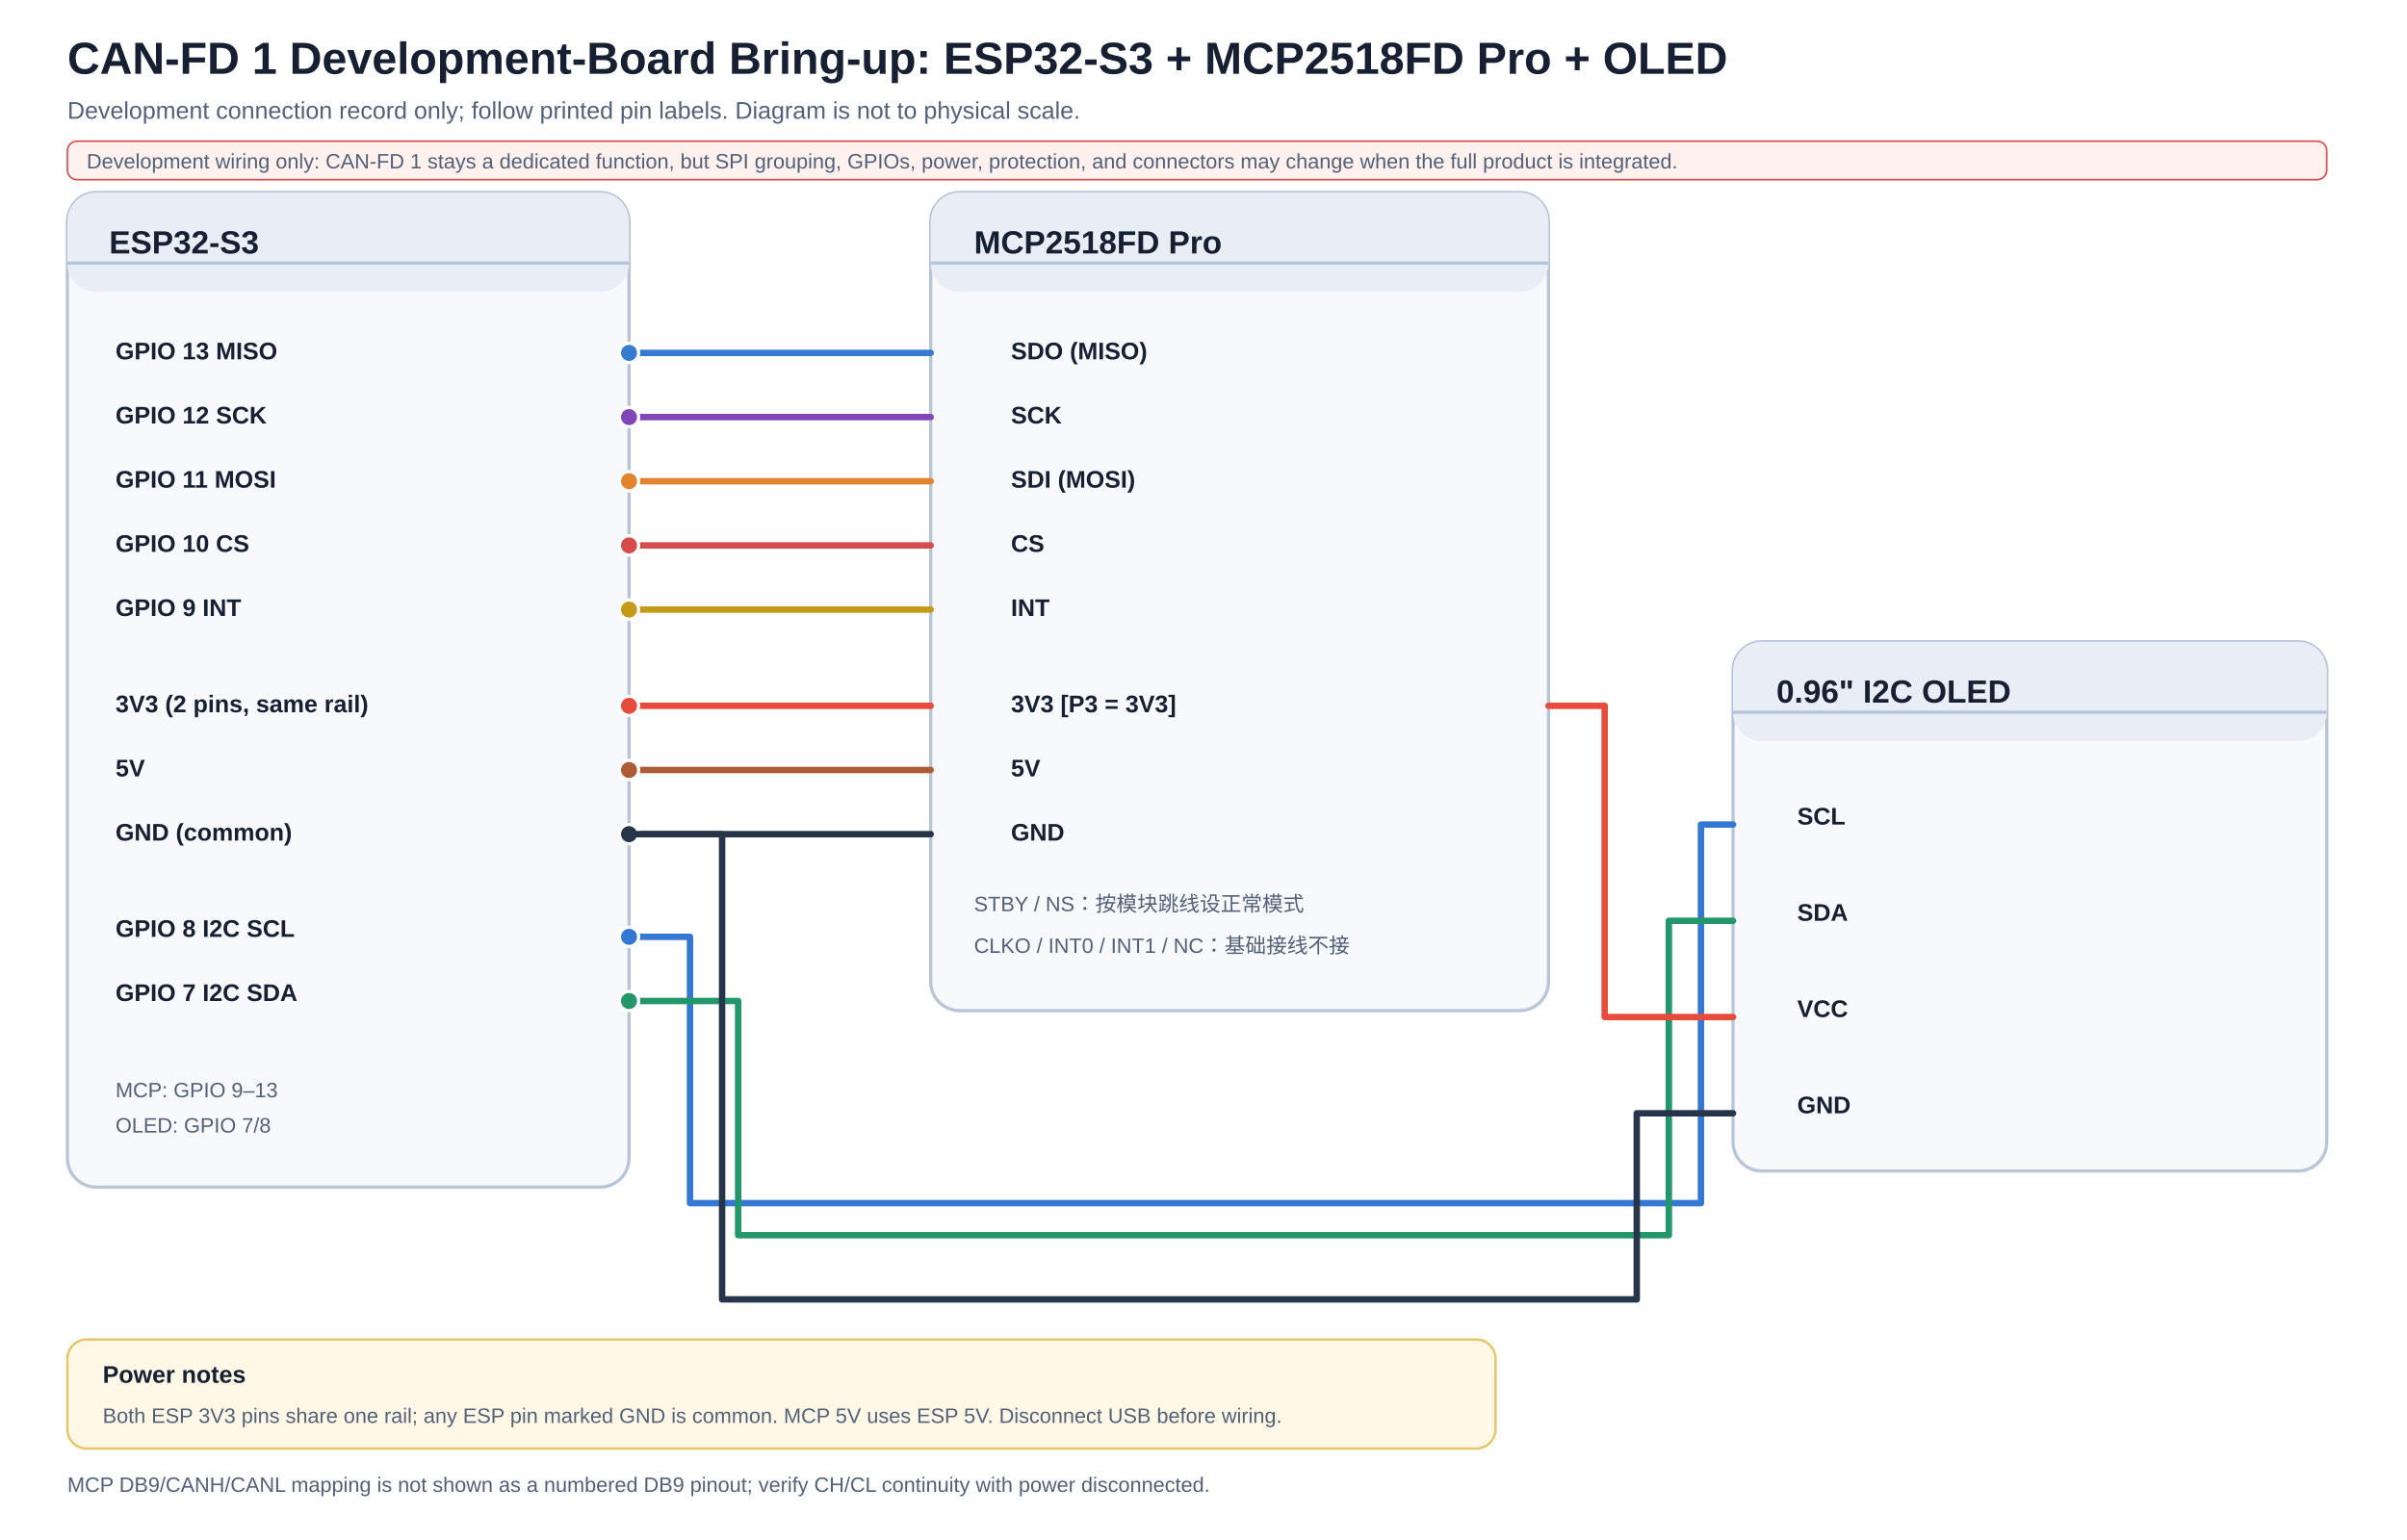
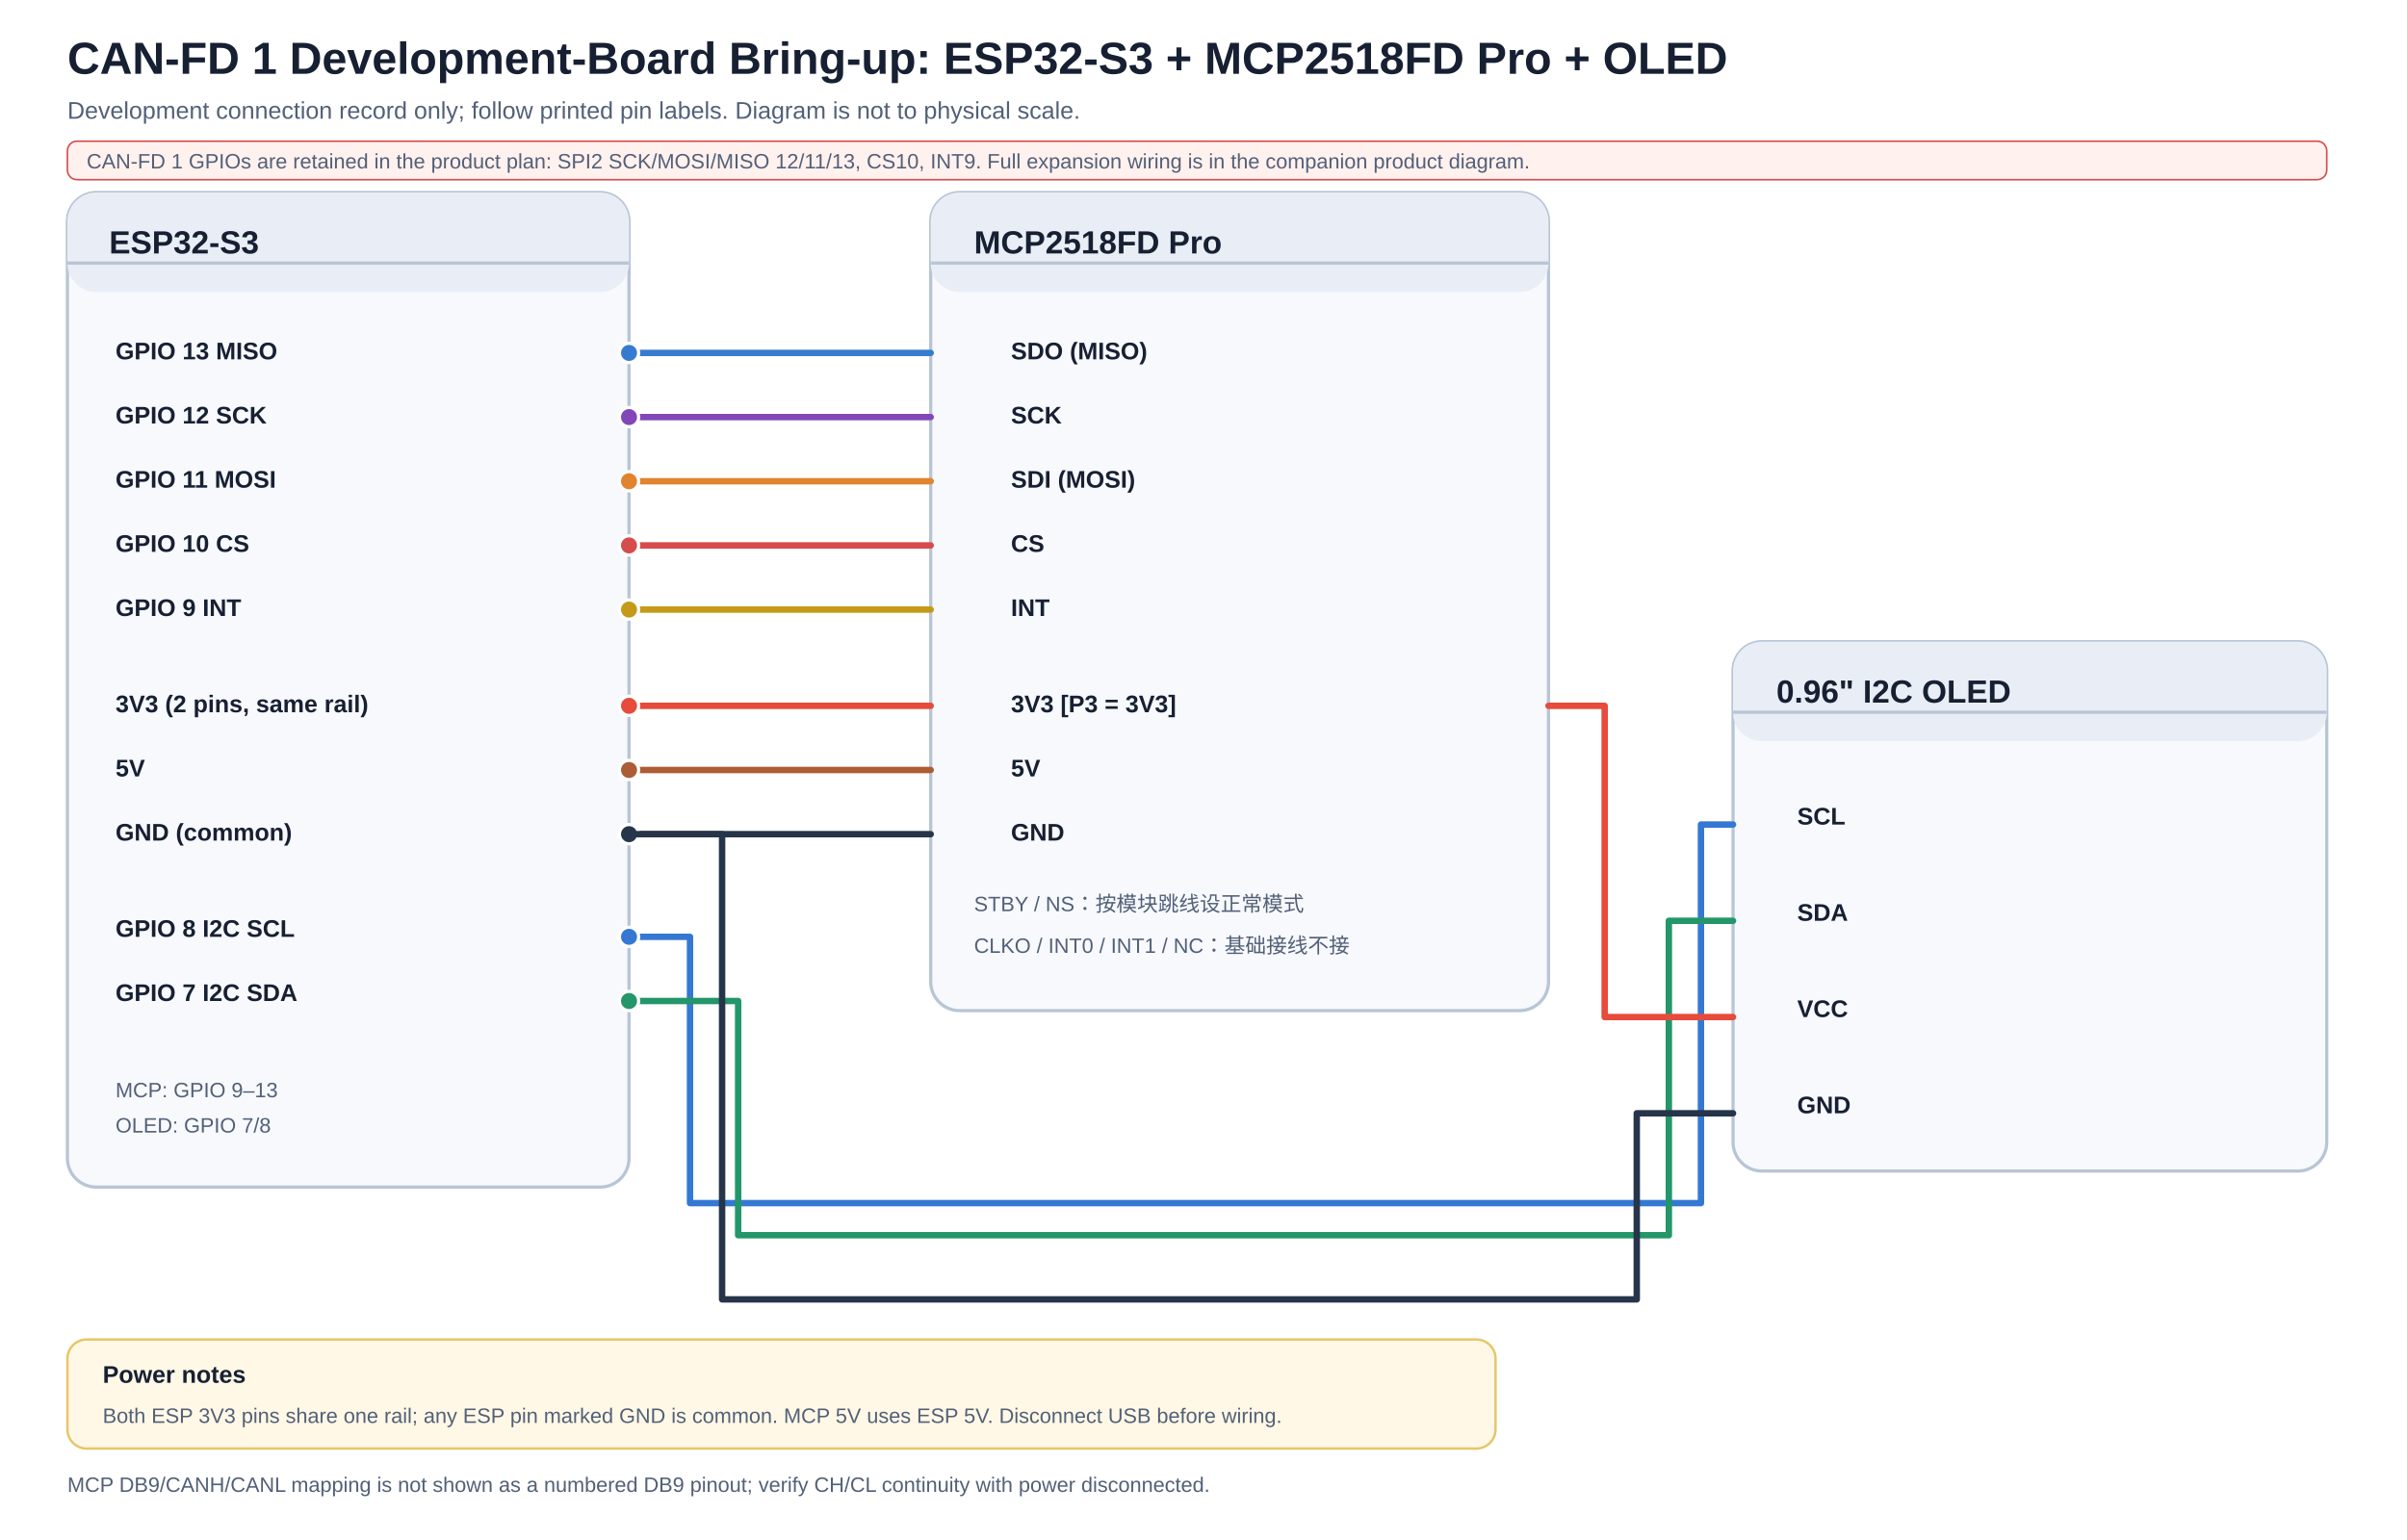
<svg xmlns="http://www.w3.org/2000/svg" width="1500" height="960" viewBox="0 0 1500 960" role="img" aria-labelledby="title description">
  <style>
    text { font-family: Arial, sans-serif; fill: #172033; }
    .title { font-size: 28px; font-weight: 700; }
    .subtitle { font-size: 15px; fill: #526078; }
    .head { font-size: 20px; font-weight: 700; }
    .label { font-size: 15px; font-weight: 600; }
    .small { font-size: 13px; fill: #526078; }
    .card { fill: #f7f9fc; stroke: #b8c5d6; stroke-width: 2; }
    .header { fill: #e9eef6; }
    .wire { fill: none; stroke-width: 4; stroke-linecap: round; stroke-linejoin: round; }
    .dot { stroke: #fff; stroke-width: 2; }
  </style>
  <rect width="1500" height="960" fill="#ffffff" />
  <text x="42" y="46" class="title">CAN-FD 1 Development-Board Bring-up: ESP32-S3 + MCP2518FD Pro + OLED</text>
  <text x="42" y="74" class="subtitle">Development connection record only; follow printed pin labels. Diagram is not to physical scale.</text>
  <rect x="42" y="88" width="1408" height="24" rx="6" fill="#fff1ee" stroke="#d64c4c" stroke-width="1" />
-   <text x="54" y="105" class="small">Development wiring only: CAN-FD 1 stays a dedicated function, but SPI grouping, GPIOs, power, protection, and connectors may change when the full product is integrated.</text>
+   <text x="54" y="105" class="small">CAN-FD 1 GPIOs are retained in the product plan: SPI2 SCK/MOSI/MISO 12/11/13, CS10, INT9. Full expansion wiring is in the companion product diagram.</text>
  <rect x="42" y="120" width="350" height="620" rx="18" class="card" />
  <rect x="42" y="120" width="350" height="62" rx="18" class="header" />
  <path d="M42 164 H392" stroke="#b8c5d6" stroke-width="2" />
  <text x="68" y="158" class="head">ESP32-S3</text>
  <text x="72" y="224" class="label">GPIO 13  MISO</text>
  <text x="72" y="264" class="label">GPIO 12  SCK</text>
  <text x="72" y="304" class="label">GPIO 11  MOSI</text>
  <text x="72" y="344" class="label">GPIO 10  CS</text>
  <text x="72" y="384" class="label">GPIO 9   INT</text>
  <text x="72" y="444" class="label">3V3 (2 pins, same rail)</text>
  <text x="72" y="484" class="label">5V</text>
  <text x="72" y="524" class="label">GND (common)</text>
  <text x="72" y="584" class="label">GPIO 8   I2C SCL</text>
  <text x="72" y="624" class="label">GPIO 7   I2C SDA</text>
  <text x="72" y="684" class="small">MCP: GPIO 9–13</text>
  <text x="72" y="706" class="small">OLED: GPIO 7/8</text>
  <rect x="580" y="120" width="385" height="510" rx="18" class="card" />
  <rect x="580" y="120" width="385" height="62" rx="18" class="header" />
  <path d="M580 164 H965" stroke="#b8c5d6" stroke-width="2" />
  <text x="607" y="158" class="head">MCP2518FD Pro</text>
  <text x="630" y="224" class="label">SDO (MISO)</text>
  <text x="630" y="264" class="label">SCK</text>
  <text x="630" y="304" class="label">SDI (MOSI)</text>
  <text x="630" y="344" class="label">CS</text>
  <text x="630" y="384" class="label">INT</text>
  <text x="630" y="444" class="label">3V3  [P3 = 3V3]</text>
  <text x="630" y="484" class="label">5V</text>
  <text x="630" y="524" class="label">GND</text>
  <text x="607" y="568" class="small">STBY / NS：按模块跳线设正常模式</text>
  <text x="607" y="594" class="small">CLKO / INT0 / INT1 / NC：基础接线不接</text>
  <rect x="1080" y="400" width="370" height="330" rx="18" class="card" />
  <rect x="1080" y="400" width="370" height="62" rx="18" class="header" />
  <path d="M1080 444 H1450" stroke="#b8c5d6" stroke-width="2" />
  <text x="1107" y="438" class="head">0.96" I2C OLED</text>
  <text x="1120" y="514" class="label">SCL</text>
  <text x="1120" y="574" class="label">SDA</text>
  <text x="1120" y="634" class="label">VCC</text>
  <text x="1120" y="694" class="label">GND</text>
  <path d="M392 220 H580" class="wire" stroke="#377bd1" />
  <path d="M392 260 H580" class="wire" stroke="#8147b8" />
  <path d="M392 300 H580" class="wire" stroke="#e2832f" />
  <path d="M392 340 H580" class="wire" stroke="#d64c4c" />
  <path d="M392 380 H580" class="wire" stroke="#c49a18" />
  <path d="M392 440 H580" class="wire" stroke="#e64b3c" />
  <path d="M392 480 H580" class="wire" stroke="#ad5d35" />
  <path d="M392 520 H580" class="wire" stroke="#26354a" />
  <circle cx="392" cy="220" r="6" class="dot" fill="#377bd1" />
  <circle cx="392" cy="260" r="6" class="dot" fill="#8147b8" />
  <circle cx="392" cy="300" r="6" class="dot" fill="#e2832f" />
  <circle cx="392" cy="340" r="6" class="dot" fill="#d64c4c" />
  <circle cx="392" cy="380" r="6" class="dot" fill="#c49a18" />
  <circle cx="392" cy="440" r="6" class="dot" fill="#e64b3c" />
  <circle cx="392" cy="480" r="6" class="dot" fill="#ad5d35" />
  <circle cx="392" cy="520" r="6" class="dot" fill="#26354a" />
  <path d="M392 584 H430 V750 H1060 V514 H1080" class="wire" stroke="#3578d4" />
  <path d="M392 624 H460 V770 H1040 V574 H1080" class="wire" stroke="#23966a" />
  <path d="M965 440 H1000 V634 H1080" class="wire" stroke="#e64b3c" />
  <path d="M392 520 H450 V810 H1020 V694 H1080" class="wire" stroke="#26354a" />
  <circle cx="392" cy="584" r="6" class="dot" fill="#3578d4" />
  <circle cx="392" cy="624" r="6" class="dot" fill="#23966a" />
  <rect x="42" y="835" width="890" height="68" rx="12" fill="#fff8e6" stroke="#e6c66a" stroke-width="1.5" />
  <text x="64" y="862" class="label">Power notes</text>
  <text x="64" y="887" class="small">Both ESP 3V3 pins share one rail; any ESP pin marked GND is common. MCP 5V uses ESP 5V. Disconnect USB before wiring.</text>
  <text x="42" y="930" class="small">MCP DB9/CANH/CANL mapping is not shown as a numbered DB9 pinout; verify CH/CL continuity with power disconnected.</text>
</svg>
